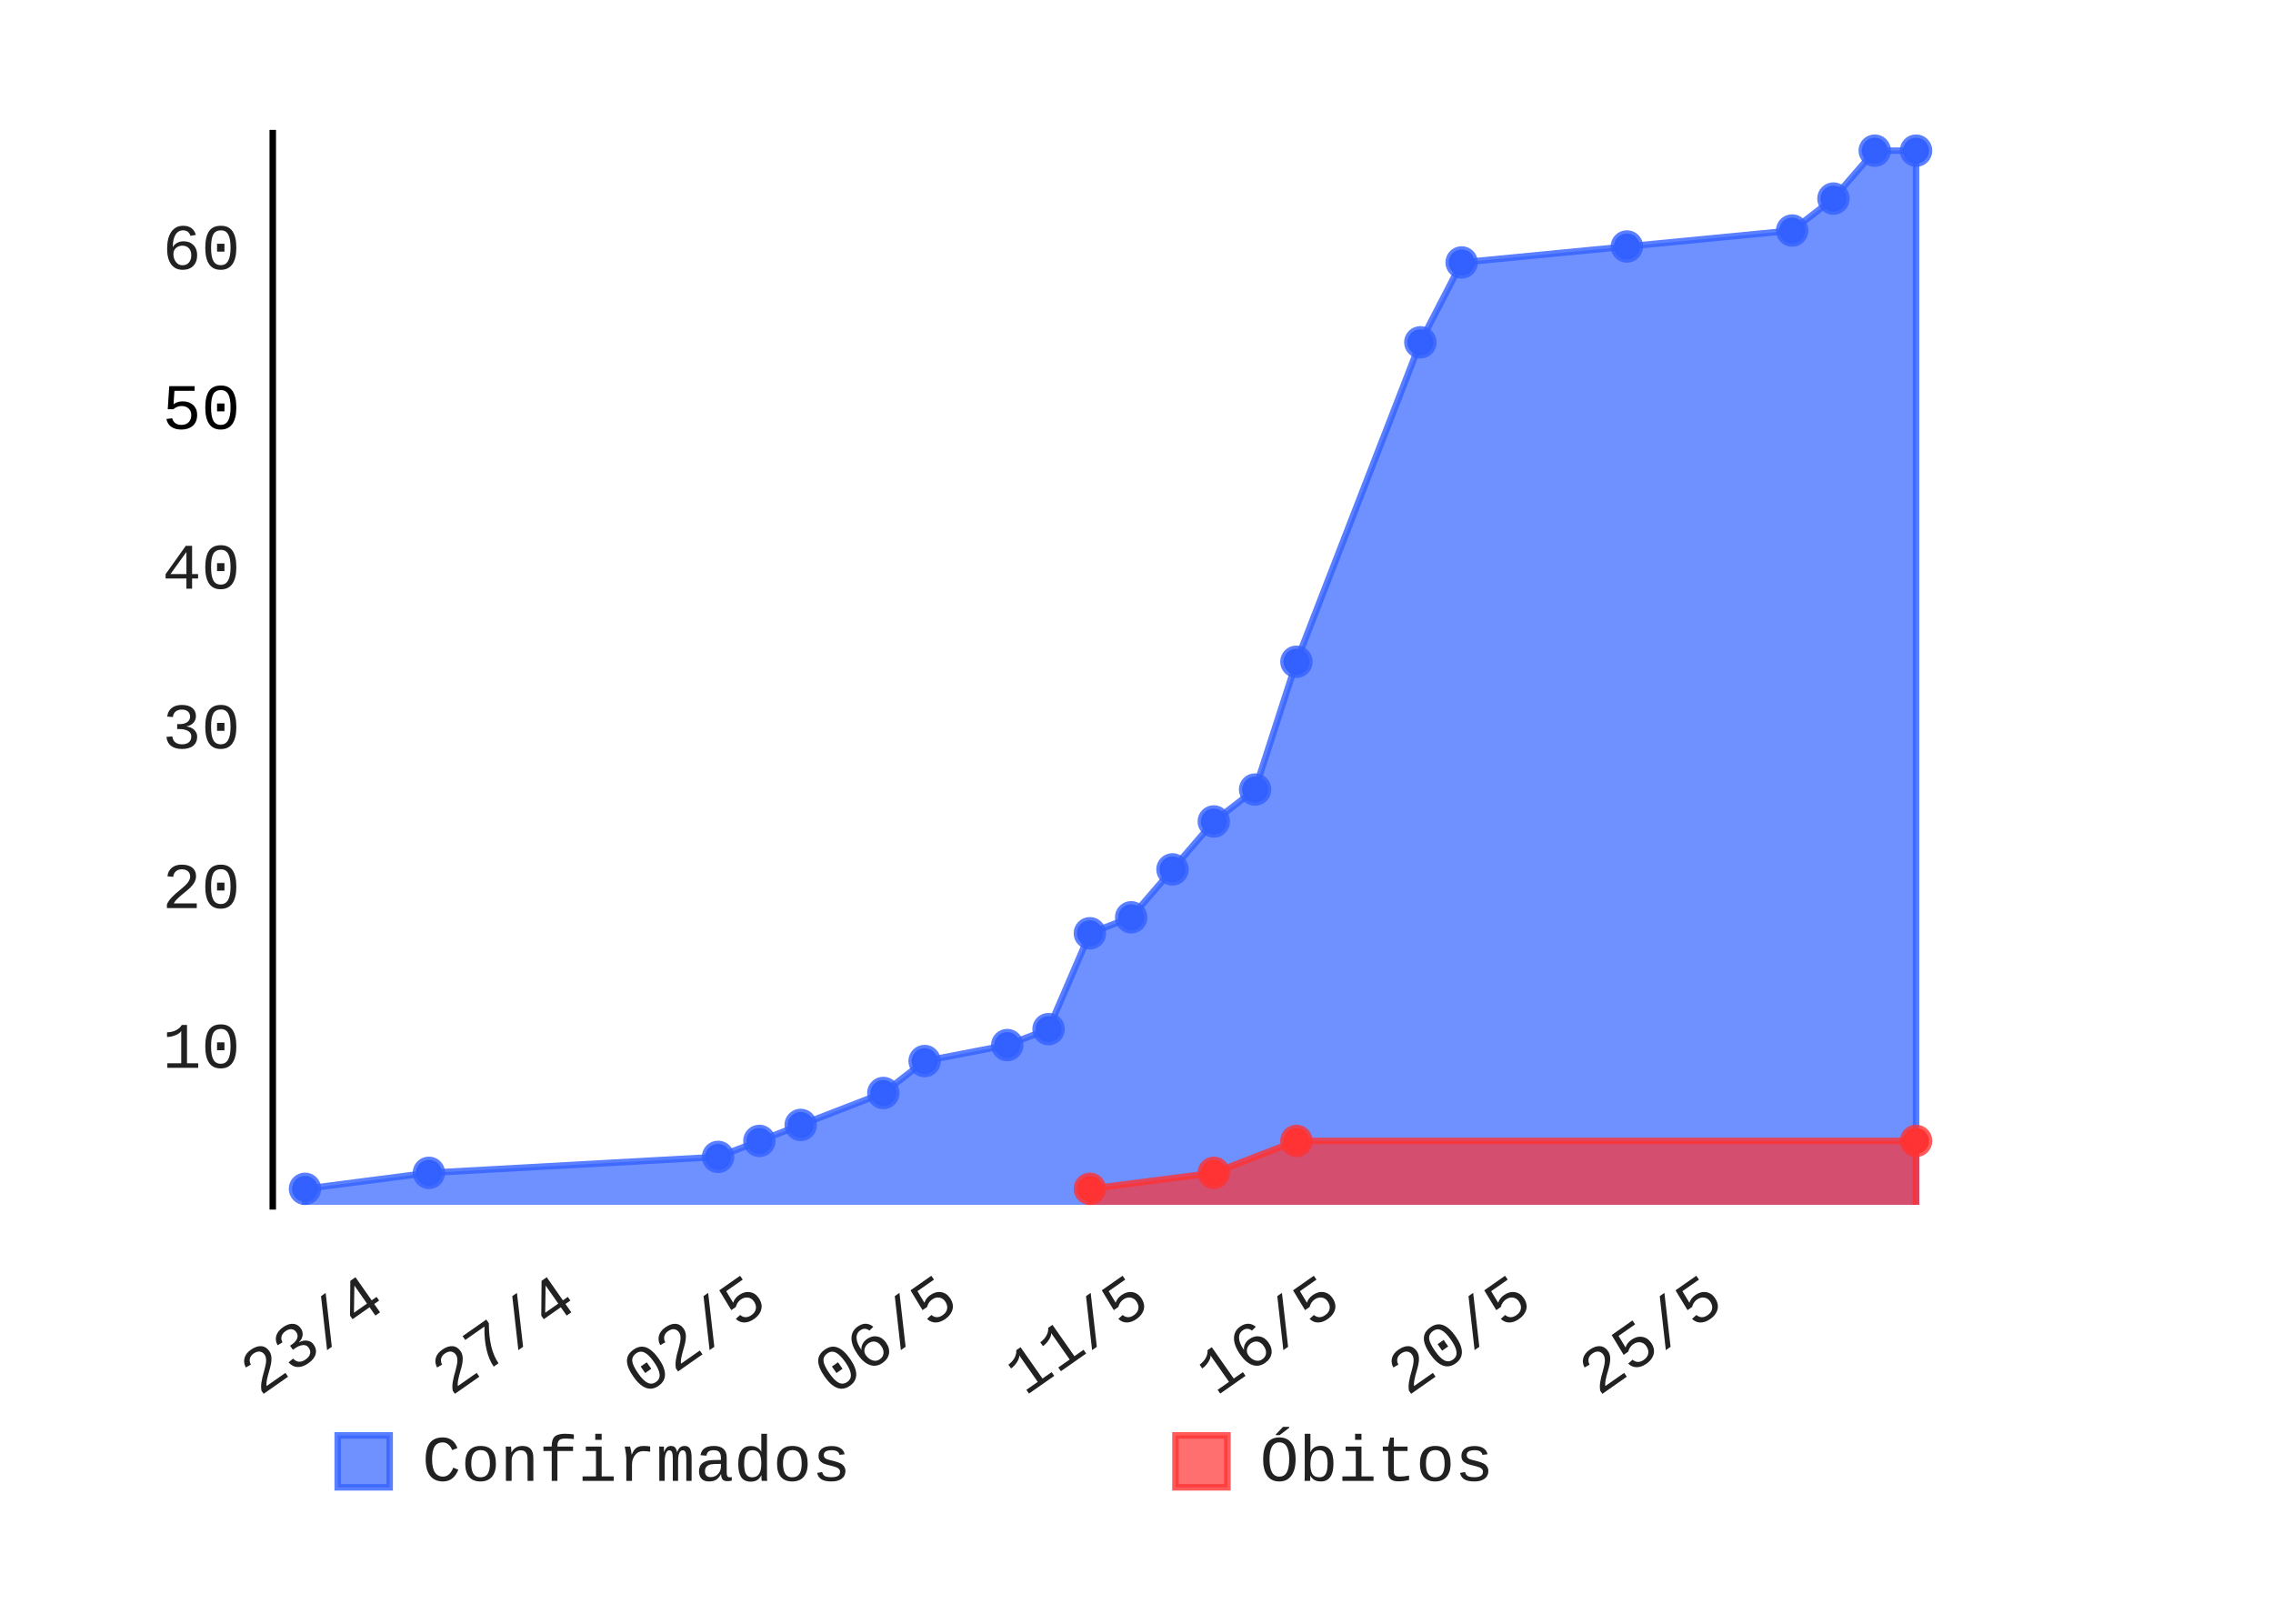
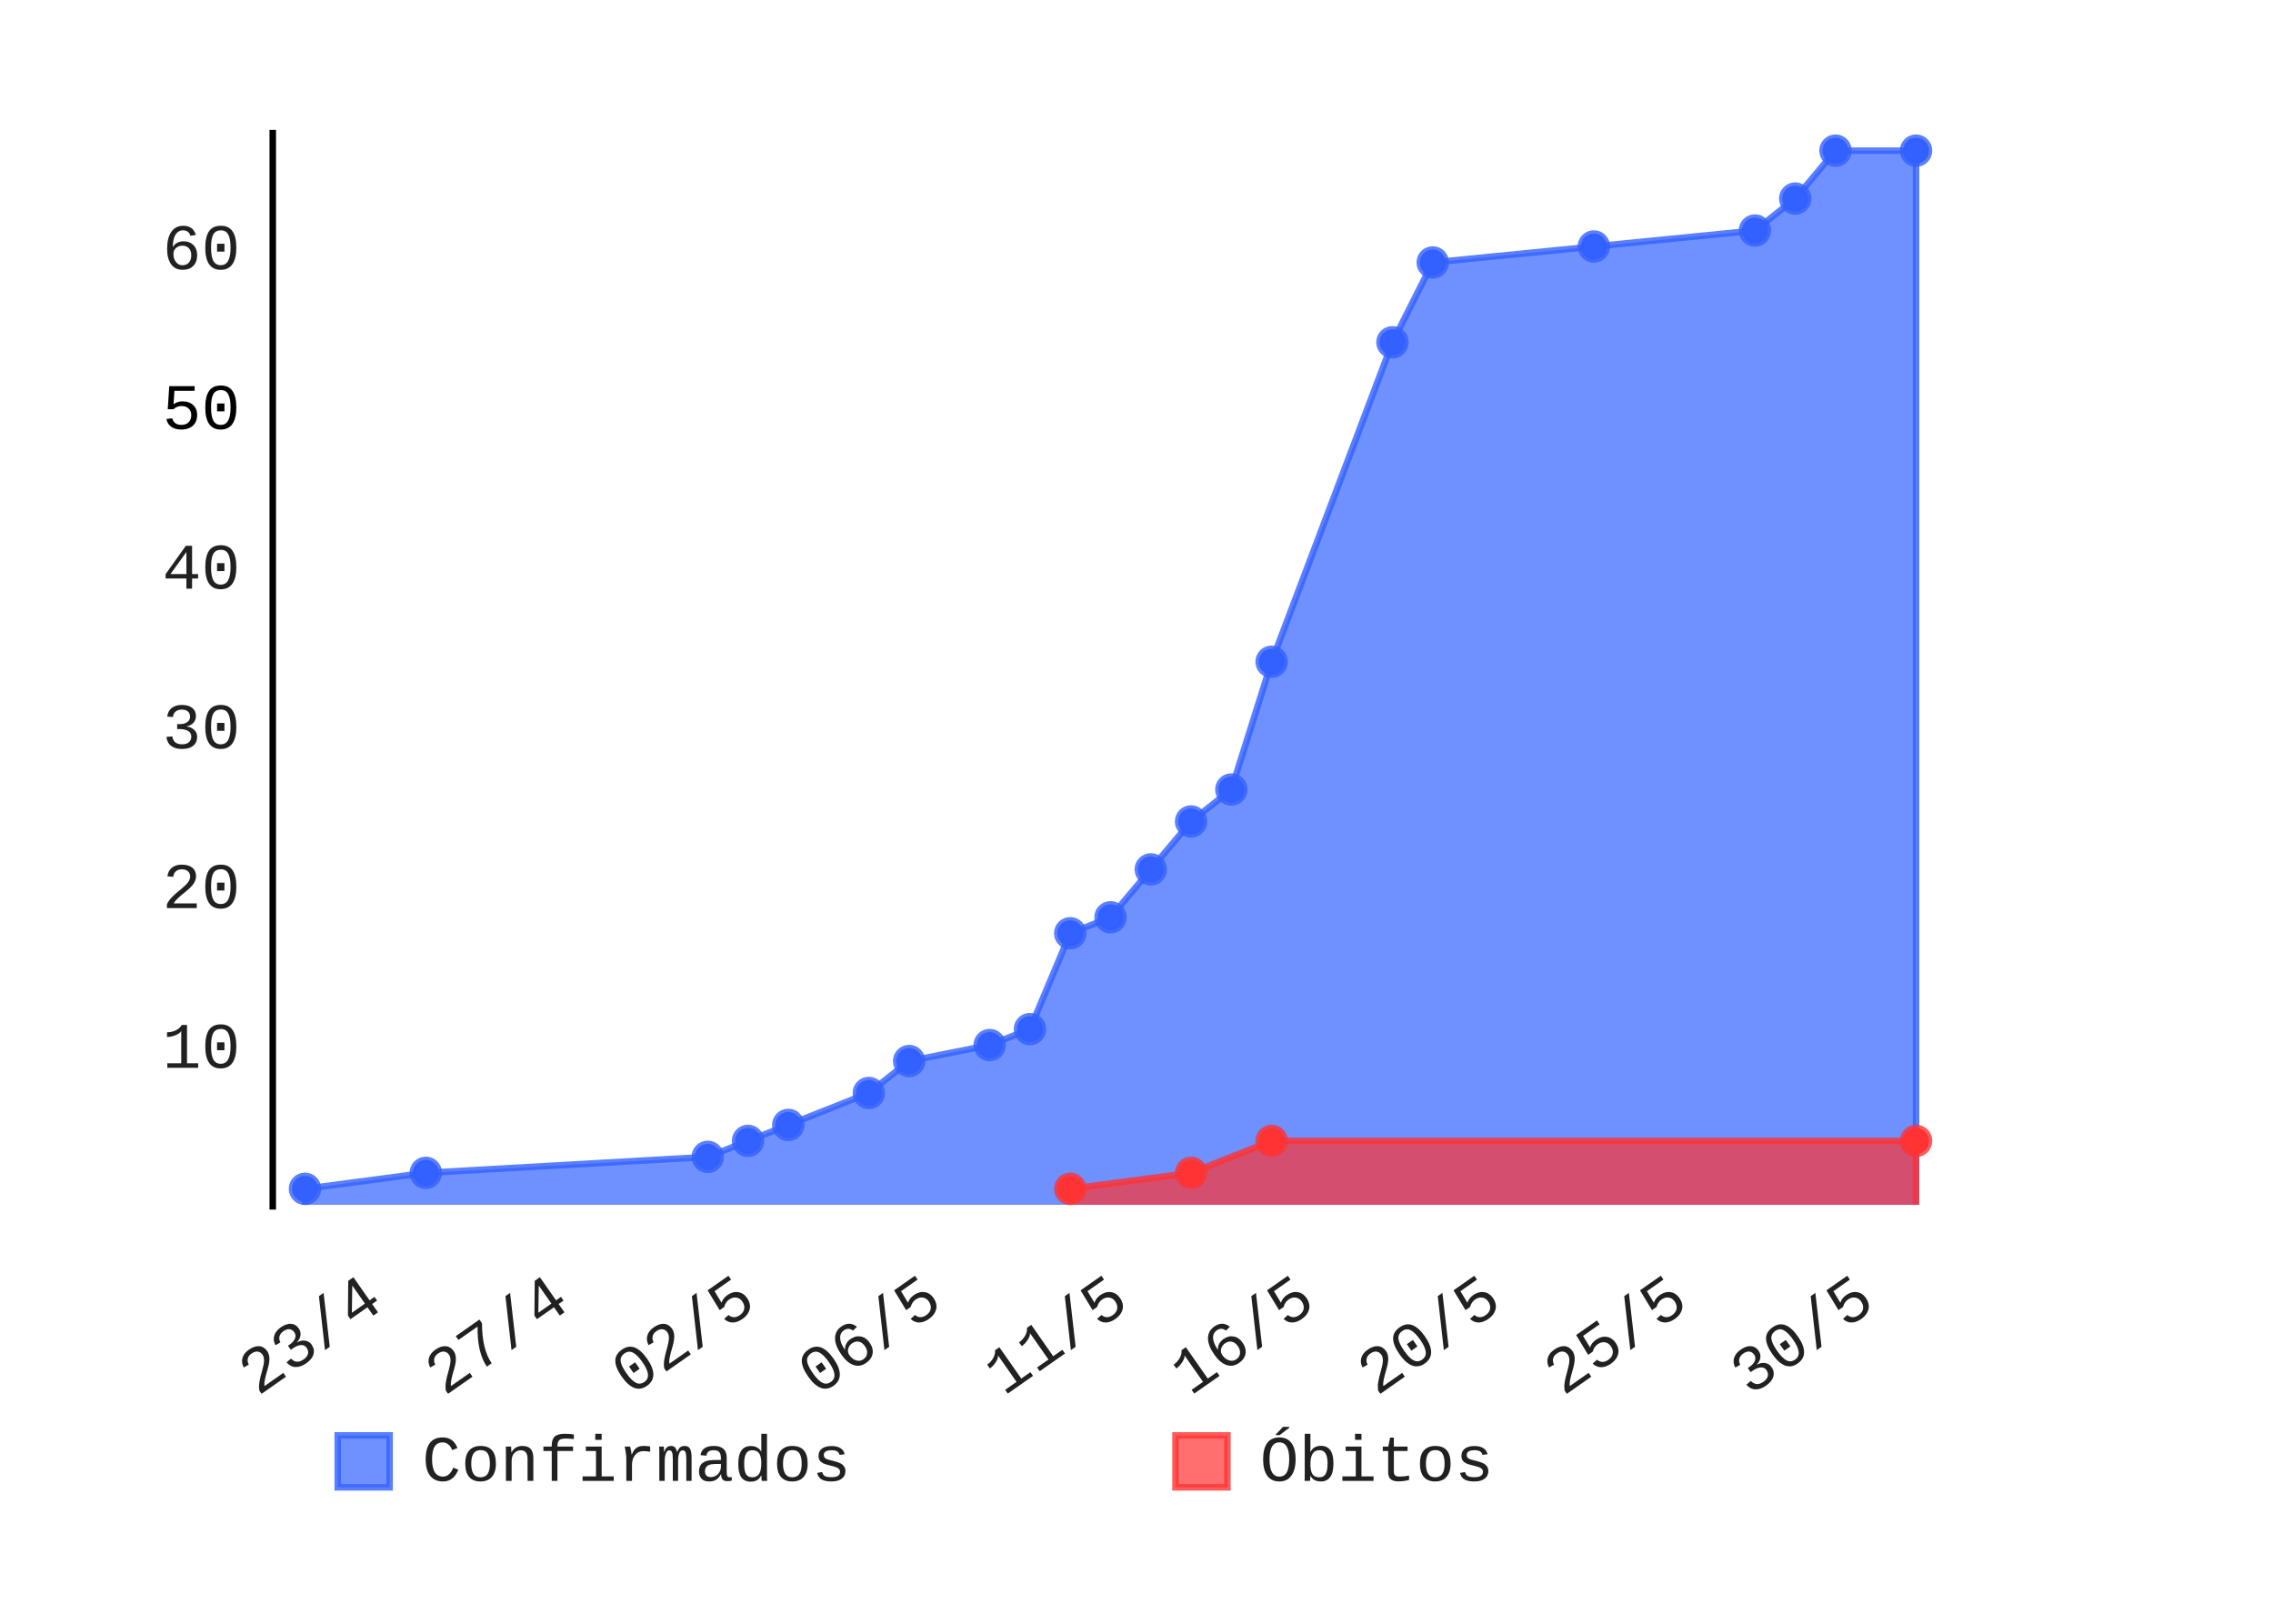
- <svg xmlns="http://www.w3.org/2000/svg" id="chart-ed1bfb7d-ea5a-412e-8d3d-9a7aa4851dbf" class="pygal-chart" viewBox="0 0 350 250" width="350" height="250">
+ <svg xmlns="http://www.w3.org/2000/svg" id="chart-1f6f8ffb-50e2-4b29-879e-878cdda7662f" class="pygal-chart" viewBox="0 0 350 250" width="350" height="250">
  <defs>
-     <style type="text/css">#chart-ed1bfb7d-ea5a-412e-8d3d-9a7aa4851dbf{-webkit-user-select:none;-webkit-font-smoothing:antialiased;font-family:Consolas,"Liberation Mono",Menlo,Courier,monospace}#chart-ed1bfb7d-ea5a-412e-8d3d-9a7aa4851dbf .title{font-family:Consolas,"Liberation Mono",Menlo,Courier,monospace;font-size:8px}#chart-ed1bfb7d-ea5a-412e-8d3d-9a7aa4851dbf .legends .legend text{font-family:Consolas,"Liberation Mono",Menlo,Courier,monospace;font-size:10px}#chart-ed1bfb7d-ea5a-412e-8d3d-9a7aa4851dbf .axis text{font-family:Consolas,"Liberation Mono",Menlo,Courier,monospace;font-size:10px}#chart-ed1bfb7d-ea5a-412e-8d3d-9a7aa4851dbf .axis text.major{font-family:Consolas,"Liberation Mono",Menlo,Courier,monospace;font-size:10px}#chart-ed1bfb7d-ea5a-412e-8d3d-9a7aa4851dbf .text-overlay text.value{font-family:Consolas,"Liberation Mono",Menlo,Courier,monospace;font-size:16px}#chart-ed1bfb7d-ea5a-412e-8d3d-9a7aa4851dbf .text-overlay text.label{font-family:Consolas,"Liberation Mono",Menlo,Courier,monospace;font-size:10px}#chart-ed1bfb7d-ea5a-412e-8d3d-9a7aa4851dbf .tooltip{font-family:Consolas,"Liberation Mono",Menlo,Courier,monospace;font-size:12px}#chart-ed1bfb7d-ea5a-412e-8d3d-9a7aa4851dbf text.no_data{font-family:Consolas,"Liberation Mono",Menlo,Courier,monospace;font-size:64px}
- #chart-ed1bfb7d-ea5a-412e-8d3d-9a7aa4851dbf{background-color:transparent}#chart-ed1bfb7d-ea5a-412e-8d3d-9a7aa4851dbf path,#chart-ed1bfb7d-ea5a-412e-8d3d-9a7aa4851dbf line,#chart-ed1bfb7d-ea5a-412e-8d3d-9a7aa4851dbf rect,#chart-ed1bfb7d-ea5a-412e-8d3d-9a7aa4851dbf circle{-webkit-transition:150ms;-moz-transition:150ms;transition:150ms}#chart-ed1bfb7d-ea5a-412e-8d3d-9a7aa4851dbf .graph &gt; .background{fill:transparent}#chart-ed1bfb7d-ea5a-412e-8d3d-9a7aa4851dbf .plot &gt; .background{fill:rgba(255,255,255,1)}#chart-ed1bfb7d-ea5a-412e-8d3d-9a7aa4851dbf .graph{fill:rgba(0,0,0,.87)}#chart-ed1bfb7d-ea5a-412e-8d3d-9a7aa4851dbf text.no_data{fill:rgba(0,0,0,1)}#chart-ed1bfb7d-ea5a-412e-8d3d-9a7aa4851dbf .title{fill:rgba(0,0,0,1)}#chart-ed1bfb7d-ea5a-412e-8d3d-9a7aa4851dbf .legends .legend text{fill:rgba(0,0,0,.87)}#chart-ed1bfb7d-ea5a-412e-8d3d-9a7aa4851dbf .legends .legend:hover text{fill:rgba(0,0,0,1)}#chart-ed1bfb7d-ea5a-412e-8d3d-9a7aa4851dbf .axis .line{stroke:rgba(0,0,0,1)}#chart-ed1bfb7d-ea5a-412e-8d3d-9a7aa4851dbf .axis .guide.line{stroke:rgba(0,0,0,.54)}#chart-ed1bfb7d-ea5a-412e-8d3d-9a7aa4851dbf .axis .major.line{stroke:rgba(0,0,0,.87)}#chart-ed1bfb7d-ea5a-412e-8d3d-9a7aa4851dbf .axis text.major{fill:rgba(0,0,0,1)}#chart-ed1bfb7d-ea5a-412e-8d3d-9a7aa4851dbf .axis.y .guides:hover .guide.line,#chart-ed1bfb7d-ea5a-412e-8d3d-9a7aa4851dbf .line-graph .axis.x .guides:hover .guide.line,#chart-ed1bfb7d-ea5a-412e-8d3d-9a7aa4851dbf .stackedline-graph .axis.x .guides:hover .guide.line,#chart-ed1bfb7d-ea5a-412e-8d3d-9a7aa4851dbf .xy-graph .axis.x .guides:hover .guide.line{stroke:rgba(0,0,0,1)}#chart-ed1bfb7d-ea5a-412e-8d3d-9a7aa4851dbf .axis .guides:hover text{fill:rgba(0,0,0,1)}#chart-ed1bfb7d-ea5a-412e-8d3d-9a7aa4851dbf .reactive{fill-opacity:.7;stroke-opacity:.8}#chart-ed1bfb7d-ea5a-412e-8d3d-9a7aa4851dbf .ci{stroke:rgba(0,0,0,.87)}#chart-ed1bfb7d-ea5a-412e-8d3d-9a7aa4851dbf .reactive.active,#chart-ed1bfb7d-ea5a-412e-8d3d-9a7aa4851dbf .active .reactive{fill-opacity:.8;stroke-opacity:.9;stroke-width:4}#chart-ed1bfb7d-ea5a-412e-8d3d-9a7aa4851dbf .ci .reactive.active{stroke-width:1.5}#chart-ed1bfb7d-ea5a-412e-8d3d-9a7aa4851dbf .series text{fill:rgba(0,0,0,1)}#chart-ed1bfb7d-ea5a-412e-8d3d-9a7aa4851dbf .tooltip rect{fill:rgba(255,255,255,1);stroke:rgba(0,0,0,1);-webkit-transition:opacity 150ms;-moz-transition:opacity 150ms;transition:opacity 150ms}#chart-ed1bfb7d-ea5a-412e-8d3d-9a7aa4851dbf .tooltip .label{fill:rgba(0,0,0,.87)}#chart-ed1bfb7d-ea5a-412e-8d3d-9a7aa4851dbf .tooltip .label{fill:rgba(0,0,0,.87)}#chart-ed1bfb7d-ea5a-412e-8d3d-9a7aa4851dbf .tooltip .legend{font-size:.8em;fill:rgba(0,0,0,.54)}#chart-ed1bfb7d-ea5a-412e-8d3d-9a7aa4851dbf .tooltip .x_label{font-size:.6em;fill:rgba(0,0,0,1)}#chart-ed1bfb7d-ea5a-412e-8d3d-9a7aa4851dbf .tooltip .xlink{font-size:.5em;text-decoration:underline}#chart-ed1bfb7d-ea5a-412e-8d3d-9a7aa4851dbf .tooltip .value{font-size:1.5em}#chart-ed1bfb7d-ea5a-412e-8d3d-9a7aa4851dbf .bound{font-size:.5em}#chart-ed1bfb7d-ea5a-412e-8d3d-9a7aa4851dbf .max-value{font-size:.75em;fill:rgba(0,0,0,.54)}#chart-ed1bfb7d-ea5a-412e-8d3d-9a7aa4851dbf .map-element{fill:rgba(255,255,255,1);stroke:rgba(0,0,0,.54) !important}#chart-ed1bfb7d-ea5a-412e-8d3d-9a7aa4851dbf .map-element .reactive{fill-opacity:inherit;stroke-opacity:inherit}#chart-ed1bfb7d-ea5a-412e-8d3d-9a7aa4851dbf .color-0,#chart-ed1bfb7d-ea5a-412e-8d3d-9a7aa4851dbf .color-0 a:visited{stroke:#3361FF;fill:#3361FF}#chart-ed1bfb7d-ea5a-412e-8d3d-9a7aa4851dbf .color-1,#chart-ed1bfb7d-ea5a-412e-8d3d-9a7aa4851dbf .color-1 a:visited{stroke:#FF3333;fill:#FF3333}#chart-ed1bfb7d-ea5a-412e-8d3d-9a7aa4851dbf .text-overlay .color-0 text{fill:black}#chart-ed1bfb7d-ea5a-412e-8d3d-9a7aa4851dbf .text-overlay .color-1 text{fill:black}
- #chart-ed1bfb7d-ea5a-412e-8d3d-9a7aa4851dbf text.no_data{text-anchor:middle}#chart-ed1bfb7d-ea5a-412e-8d3d-9a7aa4851dbf .guide.line{fill:none}#chart-ed1bfb7d-ea5a-412e-8d3d-9a7aa4851dbf .centered{text-anchor:middle}#chart-ed1bfb7d-ea5a-412e-8d3d-9a7aa4851dbf .title{text-anchor:middle}#chart-ed1bfb7d-ea5a-412e-8d3d-9a7aa4851dbf .legends .legend text{fill-opacity:1}#chart-ed1bfb7d-ea5a-412e-8d3d-9a7aa4851dbf .axis.x text{text-anchor:middle}#chart-ed1bfb7d-ea5a-412e-8d3d-9a7aa4851dbf .axis.x:not(.web) text[transform]{text-anchor:start}#chart-ed1bfb7d-ea5a-412e-8d3d-9a7aa4851dbf .axis.x:not(.web) text[transform].backwards{text-anchor:end}#chart-ed1bfb7d-ea5a-412e-8d3d-9a7aa4851dbf .axis.y text{text-anchor:end}#chart-ed1bfb7d-ea5a-412e-8d3d-9a7aa4851dbf .axis.y text[transform].backwards{text-anchor:start}#chart-ed1bfb7d-ea5a-412e-8d3d-9a7aa4851dbf .axis.y2 text{text-anchor:start}#chart-ed1bfb7d-ea5a-412e-8d3d-9a7aa4851dbf .axis.y2 text[transform].backwards{text-anchor:end}#chart-ed1bfb7d-ea5a-412e-8d3d-9a7aa4851dbf .axis .guide.line{stroke-dasharray:4,4}#chart-ed1bfb7d-ea5a-412e-8d3d-9a7aa4851dbf .axis .major.guide.line{stroke-dasharray:6,6}#chart-ed1bfb7d-ea5a-412e-8d3d-9a7aa4851dbf .horizontal .axis.y .guide.line,#chart-ed1bfb7d-ea5a-412e-8d3d-9a7aa4851dbf .horizontal .axis.y2 .guide.line,#chart-ed1bfb7d-ea5a-412e-8d3d-9a7aa4851dbf .vertical .axis.x .guide.line{opacity:0}#chart-ed1bfb7d-ea5a-412e-8d3d-9a7aa4851dbf .horizontal .axis.always_show .guide.line,#chart-ed1bfb7d-ea5a-412e-8d3d-9a7aa4851dbf .vertical .axis.always_show .guide.line{opacity:1 !important}#chart-ed1bfb7d-ea5a-412e-8d3d-9a7aa4851dbf .axis.y .guides:hover .guide.line,#chart-ed1bfb7d-ea5a-412e-8d3d-9a7aa4851dbf .axis.y2 .guides:hover .guide.line,#chart-ed1bfb7d-ea5a-412e-8d3d-9a7aa4851dbf .axis.x .guides:hover .guide.line{opacity:1}#chart-ed1bfb7d-ea5a-412e-8d3d-9a7aa4851dbf .axis .guides:hover text{opacity:1}#chart-ed1bfb7d-ea5a-412e-8d3d-9a7aa4851dbf .nofill{fill:none}#chart-ed1bfb7d-ea5a-412e-8d3d-9a7aa4851dbf .subtle-fill{fill-opacity:.2}#chart-ed1bfb7d-ea5a-412e-8d3d-9a7aa4851dbf .dot{stroke-width:1px;fill-opacity:1}#chart-ed1bfb7d-ea5a-412e-8d3d-9a7aa4851dbf .dot.active{stroke-width:5px}#chart-ed1bfb7d-ea5a-412e-8d3d-9a7aa4851dbf .dot.negative{fill:transparent}#chart-ed1bfb7d-ea5a-412e-8d3d-9a7aa4851dbf text,#chart-ed1bfb7d-ea5a-412e-8d3d-9a7aa4851dbf tspan{stroke:none !important}#chart-ed1bfb7d-ea5a-412e-8d3d-9a7aa4851dbf .series text.active{opacity:1}#chart-ed1bfb7d-ea5a-412e-8d3d-9a7aa4851dbf .tooltip rect{fill-opacity:.95;stroke-width:.5}#chart-ed1bfb7d-ea5a-412e-8d3d-9a7aa4851dbf .tooltip text{fill-opacity:1}#chart-ed1bfb7d-ea5a-412e-8d3d-9a7aa4851dbf .showable{visibility:hidden}#chart-ed1bfb7d-ea5a-412e-8d3d-9a7aa4851dbf .showable.shown{visibility:visible}#chart-ed1bfb7d-ea5a-412e-8d3d-9a7aa4851dbf .gauge-background{fill:rgba(229,229,229,1);stroke:none}#chart-ed1bfb7d-ea5a-412e-8d3d-9a7aa4851dbf .bg-lines{stroke:transparent;stroke-width:2px}</style>
+     <style type="text/css">#chart-1f6f8ffb-50e2-4b29-879e-878cdda7662f{-webkit-user-select:none;-webkit-font-smoothing:antialiased;font-family:Consolas,"Liberation Mono",Menlo,Courier,monospace}#chart-1f6f8ffb-50e2-4b29-879e-878cdda7662f .title{font-family:Consolas,"Liberation Mono",Menlo,Courier,monospace;font-size:8px}#chart-1f6f8ffb-50e2-4b29-879e-878cdda7662f .legends .legend text{font-family:Consolas,"Liberation Mono",Menlo,Courier,monospace;font-size:10px}#chart-1f6f8ffb-50e2-4b29-879e-878cdda7662f .axis text{font-family:Consolas,"Liberation Mono",Menlo,Courier,monospace;font-size:10px}#chart-1f6f8ffb-50e2-4b29-879e-878cdda7662f .axis text.major{font-family:Consolas,"Liberation Mono",Menlo,Courier,monospace;font-size:10px}#chart-1f6f8ffb-50e2-4b29-879e-878cdda7662f .text-overlay text.value{font-family:Consolas,"Liberation Mono",Menlo,Courier,monospace;font-size:16px}#chart-1f6f8ffb-50e2-4b29-879e-878cdda7662f .text-overlay text.label{font-family:Consolas,"Liberation Mono",Menlo,Courier,monospace;font-size:10px}#chart-1f6f8ffb-50e2-4b29-879e-878cdda7662f .tooltip{font-family:Consolas,"Liberation Mono",Menlo,Courier,monospace;font-size:12px}#chart-1f6f8ffb-50e2-4b29-879e-878cdda7662f text.no_data{font-family:Consolas,"Liberation Mono",Menlo,Courier,monospace;font-size:64px}
+ #chart-1f6f8ffb-50e2-4b29-879e-878cdda7662f{background-color:transparent}#chart-1f6f8ffb-50e2-4b29-879e-878cdda7662f path,#chart-1f6f8ffb-50e2-4b29-879e-878cdda7662f line,#chart-1f6f8ffb-50e2-4b29-879e-878cdda7662f rect,#chart-1f6f8ffb-50e2-4b29-879e-878cdda7662f circle{-webkit-transition:150ms;-moz-transition:150ms;transition:150ms}#chart-1f6f8ffb-50e2-4b29-879e-878cdda7662f .graph &gt; .background{fill:transparent}#chart-1f6f8ffb-50e2-4b29-879e-878cdda7662f .plot &gt; .background{fill:rgba(255,255,255,1)}#chart-1f6f8ffb-50e2-4b29-879e-878cdda7662f .graph{fill:rgba(0,0,0,.87)}#chart-1f6f8ffb-50e2-4b29-879e-878cdda7662f text.no_data{fill:rgba(0,0,0,1)}#chart-1f6f8ffb-50e2-4b29-879e-878cdda7662f .title{fill:rgba(0,0,0,1)}#chart-1f6f8ffb-50e2-4b29-879e-878cdda7662f .legends .legend text{fill:rgba(0,0,0,.87)}#chart-1f6f8ffb-50e2-4b29-879e-878cdda7662f .legends .legend:hover text{fill:rgba(0,0,0,1)}#chart-1f6f8ffb-50e2-4b29-879e-878cdda7662f .axis .line{stroke:rgba(0,0,0,1)}#chart-1f6f8ffb-50e2-4b29-879e-878cdda7662f .axis .guide.line{stroke:rgba(0,0,0,.54)}#chart-1f6f8ffb-50e2-4b29-879e-878cdda7662f .axis .major.line{stroke:rgba(0,0,0,.87)}#chart-1f6f8ffb-50e2-4b29-879e-878cdda7662f .axis text.major{fill:rgba(0,0,0,1)}#chart-1f6f8ffb-50e2-4b29-879e-878cdda7662f .axis.y .guides:hover .guide.line,#chart-1f6f8ffb-50e2-4b29-879e-878cdda7662f .line-graph .axis.x .guides:hover .guide.line,#chart-1f6f8ffb-50e2-4b29-879e-878cdda7662f .stackedline-graph .axis.x .guides:hover .guide.line,#chart-1f6f8ffb-50e2-4b29-879e-878cdda7662f .xy-graph .axis.x .guides:hover .guide.line{stroke:rgba(0,0,0,1)}#chart-1f6f8ffb-50e2-4b29-879e-878cdda7662f .axis .guides:hover text{fill:rgba(0,0,0,1)}#chart-1f6f8ffb-50e2-4b29-879e-878cdda7662f .reactive{fill-opacity:.7;stroke-opacity:.8}#chart-1f6f8ffb-50e2-4b29-879e-878cdda7662f .ci{stroke:rgba(0,0,0,.87)}#chart-1f6f8ffb-50e2-4b29-879e-878cdda7662f .reactive.active,#chart-1f6f8ffb-50e2-4b29-879e-878cdda7662f .active .reactive{fill-opacity:.8;stroke-opacity:.9;stroke-width:4}#chart-1f6f8ffb-50e2-4b29-879e-878cdda7662f .ci .reactive.active{stroke-width:1.5}#chart-1f6f8ffb-50e2-4b29-879e-878cdda7662f .series text{fill:rgba(0,0,0,1)}#chart-1f6f8ffb-50e2-4b29-879e-878cdda7662f .tooltip rect{fill:rgba(255,255,255,1);stroke:rgba(0,0,0,1);-webkit-transition:opacity 150ms;-moz-transition:opacity 150ms;transition:opacity 150ms}#chart-1f6f8ffb-50e2-4b29-879e-878cdda7662f .tooltip .label{fill:rgba(0,0,0,.87)}#chart-1f6f8ffb-50e2-4b29-879e-878cdda7662f .tooltip .label{fill:rgba(0,0,0,.87)}#chart-1f6f8ffb-50e2-4b29-879e-878cdda7662f .tooltip .legend{font-size:.8em;fill:rgba(0,0,0,.54)}#chart-1f6f8ffb-50e2-4b29-879e-878cdda7662f .tooltip .x_label{font-size:.6em;fill:rgba(0,0,0,1)}#chart-1f6f8ffb-50e2-4b29-879e-878cdda7662f .tooltip .xlink{font-size:.5em;text-decoration:underline}#chart-1f6f8ffb-50e2-4b29-879e-878cdda7662f .tooltip .value{font-size:1.5em}#chart-1f6f8ffb-50e2-4b29-879e-878cdda7662f .bound{font-size:.5em}#chart-1f6f8ffb-50e2-4b29-879e-878cdda7662f .max-value{font-size:.75em;fill:rgba(0,0,0,.54)}#chart-1f6f8ffb-50e2-4b29-879e-878cdda7662f .map-element{fill:rgba(255,255,255,1);stroke:rgba(0,0,0,.54) !important}#chart-1f6f8ffb-50e2-4b29-879e-878cdda7662f .map-element .reactive{fill-opacity:inherit;stroke-opacity:inherit}#chart-1f6f8ffb-50e2-4b29-879e-878cdda7662f .color-0,#chart-1f6f8ffb-50e2-4b29-879e-878cdda7662f .color-0 a:visited{stroke:#3361FF;fill:#3361FF}#chart-1f6f8ffb-50e2-4b29-879e-878cdda7662f .color-1,#chart-1f6f8ffb-50e2-4b29-879e-878cdda7662f .color-1 a:visited{stroke:#FF3333;fill:#FF3333}#chart-1f6f8ffb-50e2-4b29-879e-878cdda7662f .text-overlay .color-0 text{fill:black}#chart-1f6f8ffb-50e2-4b29-879e-878cdda7662f .text-overlay .color-1 text{fill:black}
+ #chart-1f6f8ffb-50e2-4b29-879e-878cdda7662f text.no_data{text-anchor:middle}#chart-1f6f8ffb-50e2-4b29-879e-878cdda7662f .guide.line{fill:none}#chart-1f6f8ffb-50e2-4b29-879e-878cdda7662f .centered{text-anchor:middle}#chart-1f6f8ffb-50e2-4b29-879e-878cdda7662f .title{text-anchor:middle}#chart-1f6f8ffb-50e2-4b29-879e-878cdda7662f .legends .legend text{fill-opacity:1}#chart-1f6f8ffb-50e2-4b29-879e-878cdda7662f .axis.x text{text-anchor:middle}#chart-1f6f8ffb-50e2-4b29-879e-878cdda7662f .axis.x:not(.web) text[transform]{text-anchor:start}#chart-1f6f8ffb-50e2-4b29-879e-878cdda7662f .axis.x:not(.web) text[transform].backwards{text-anchor:end}#chart-1f6f8ffb-50e2-4b29-879e-878cdda7662f .axis.y text{text-anchor:end}#chart-1f6f8ffb-50e2-4b29-879e-878cdda7662f .axis.y text[transform].backwards{text-anchor:start}#chart-1f6f8ffb-50e2-4b29-879e-878cdda7662f .axis.y2 text{text-anchor:start}#chart-1f6f8ffb-50e2-4b29-879e-878cdda7662f .axis.y2 text[transform].backwards{text-anchor:end}#chart-1f6f8ffb-50e2-4b29-879e-878cdda7662f .axis .guide.line{stroke-dasharray:4,4}#chart-1f6f8ffb-50e2-4b29-879e-878cdda7662f .axis .major.guide.line{stroke-dasharray:6,6}#chart-1f6f8ffb-50e2-4b29-879e-878cdda7662f .horizontal .axis.y .guide.line,#chart-1f6f8ffb-50e2-4b29-879e-878cdda7662f .horizontal .axis.y2 .guide.line,#chart-1f6f8ffb-50e2-4b29-879e-878cdda7662f .vertical .axis.x .guide.line{opacity:0}#chart-1f6f8ffb-50e2-4b29-879e-878cdda7662f .horizontal .axis.always_show .guide.line,#chart-1f6f8ffb-50e2-4b29-879e-878cdda7662f .vertical .axis.always_show .guide.line{opacity:1 !important}#chart-1f6f8ffb-50e2-4b29-879e-878cdda7662f .axis.y .guides:hover .guide.line,#chart-1f6f8ffb-50e2-4b29-879e-878cdda7662f .axis.y2 .guides:hover .guide.line,#chart-1f6f8ffb-50e2-4b29-879e-878cdda7662f .axis.x .guides:hover .guide.line{opacity:1}#chart-1f6f8ffb-50e2-4b29-879e-878cdda7662f .axis .guides:hover text{opacity:1}#chart-1f6f8ffb-50e2-4b29-879e-878cdda7662f .nofill{fill:none}#chart-1f6f8ffb-50e2-4b29-879e-878cdda7662f .subtle-fill{fill-opacity:.2}#chart-1f6f8ffb-50e2-4b29-879e-878cdda7662f .dot{stroke-width:1px;fill-opacity:1}#chart-1f6f8ffb-50e2-4b29-879e-878cdda7662f .dot.active{stroke-width:5px}#chart-1f6f8ffb-50e2-4b29-879e-878cdda7662f .dot.negative{fill:transparent}#chart-1f6f8ffb-50e2-4b29-879e-878cdda7662f text,#chart-1f6f8ffb-50e2-4b29-879e-878cdda7662f tspan{stroke:none !important}#chart-1f6f8ffb-50e2-4b29-879e-878cdda7662f .series text.active{opacity:1}#chart-1f6f8ffb-50e2-4b29-879e-878cdda7662f .tooltip rect{fill-opacity:.95;stroke-width:.5}#chart-1f6f8ffb-50e2-4b29-879e-878cdda7662f .tooltip text{fill-opacity:1}#chart-1f6f8ffb-50e2-4b29-879e-878cdda7662f .showable{visibility:hidden}#chart-1f6f8ffb-50e2-4b29-879e-878cdda7662f .showable.shown{visibility:visible}#chart-1f6f8ffb-50e2-4b29-879e-878cdda7662f .gauge-background{fill:rgba(229,229,229,1);stroke:none}#chart-1f6f8ffb-50e2-4b29-879e-878cdda7662f .bg-lines{stroke:transparent;stroke-width:2px}</style>
  </defs>
  <g class="graph datetimeline-graph vertical">
    <rect x="0" y="0" width="350" height="250" class="background" />
    <g transform="translate(42, 20)" class="plot">
      <rect x="0" y="0" width="258.0" height="166.234" class="background" />
      <g class="axis y">
        <g class="guides">
          <text x="-5" y="144.406" class="">10</text>
        </g>
        <g class="guides">
          <text x="-5" y="119.815" class="">20</text>
        </g>
        <g class="guides">
          <text x="-5" y="95.224" class="">30</text>
        </g>
        <g class="guides">
          <text x="-5" y="70.633" class="">40</text>
        </g>
        <g class="guides">
          <text x="-5" y="46.042" class="major">50</text>
        </g>
        <g class="guides">
          <text x="-5" y="21.451" class="">60</text>
        </g>
      </g>
      <g class="axis x">
        <path d="M0 0 v166.234" class="line" />
        <g class="guides">
-           <path d="M17.683 0 v166.234" class="guide line" />
-           <text x="17.683" y="181.234" class="backwards" transform="rotate(325 17.68343 181.2342)">23/4</text>
+           <path d="M17.365 0 v166.234" class="guide line" />
+           <text x="17.365" y="181.234" class="backwards" transform="rotate(325 17.36538 181.2342)">23/4</text>
        </g>
        <g class="guides">
-           <path d="M47.132 0 v166.234" class="guide line" />
-           <text x="47.132" y="181.234" class="backwards" transform="rotate(325 47.13226 181.2342)">27/4</text>
+           <path d="M46.078 0 v166.234" class="guide line" />
+           <text x="46.078" y="181.234" class="backwards" transform="rotate(325 46.07799 181.2342)">27/4</text>
        </g>
        <g class="guides">
-           <path d="M76.581 0 v166.234" class="guide line" />
-           <text x="76.581" y="181.234" class="backwards" transform="rotate(325 76.58109 181.2342)">02/5</text>
+           <path d="M74.791 0 v166.234" class="guide line" />
+           <text x="74.791" y="181.234" class="backwards" transform="rotate(325 74.7906 181.2342)">02/5</text>
        </g>
        <g class="guides">
-           <path d="M106.03 0 v166.234" class="guide line" />
-           <text x="106.03" y="181.234" class="backwards" transform="rotate(325 106.0299 181.2342)">06/5</text>
+           <path d="M103.503 0 v166.234" class="guide line" />
+           <text x="103.503" y="181.234" class="backwards" transform="rotate(325 103.5032 181.2342)">06/5</text>
        </g>
        <g class="guides">
-           <path d="M135.479 0 v166.234" class="guide line" />
-           <text x="135.479" y="181.234" class="backwards" transform="rotate(325 135.4787 181.2342)">11/5</text>
+           <path d="M132.216 0 v166.234" class="guide line" />
+           <text x="132.216" y="181.234" class="backwards" transform="rotate(325 132.2158 181.2342)">11/5</text>
        </g>
        <g class="guides">
-           <path d="M164.928 0 v166.234" class="guide line" />
-           <text x="164.928" y="181.234" class="backwards" transform="rotate(325 164.9276 181.2342)">16/5</text>
+           <path d="M160.928 0 v166.234" class="guide line" />
+           <text x="160.928" y="181.234" class="backwards" transform="rotate(325 160.9284 181.2342)">16/5</text>
        </g>
        <g class="guides">
-           <path d="M194.376 0 v166.234" class="guide line" />
-           <text x="194.376" y="181.234" class="backwards" transform="rotate(325 194.3764 181.2342)">20/5</text>
+           <path d="M189.641 0 v166.234" class="guide line" />
+           <text x="189.641" y="181.234" class="backwards" transform="rotate(325 189.641 181.2342)">20/5</text>
        </g>
        <g class="guides">
-           <path d="M223.825 0 v166.234" class="guide line" />
-           <text x="223.825" y="181.234" class="backwards" transform="rotate(325 223.8252 181.2342)">25/5</text>
+           <path d="M218.354 0 v166.234" class="guide line" />
+           <text x="218.354" y="181.234" class="backwards" transform="rotate(325 218.3536 181.2342)">25/5</text>
+         </g>
+         <g class="guides">
+           <path d="M247.066 0 v166.234" class="guide line" />
+           <text x="247.066" y="181.234" class="backwards" transform="rotate(325 247.0662 181.2342)">30/5</text>
        </g>
      </g>
      <g class="series serie-0 color-0">
-         <path d="M4.962 165.496 L4.962 163.037 24.044 160.578 68.571 158.119 74.932 155.66 81.293 153.201 94.015 148.283 100.376 143.365 113.098 140.906 119.459 138.447 125.82 123.692 132.18 121.233 138.541 113.856 144.902 106.478 151.263 101.56 157.624 81.888 176.707 32.706 183.068 20.41 208.512 17.951 233.956 15.492 240.317 10.574 246.678 3.197 253.038 3.197 253.038 165.496" class="line reactive" />
+         <path d="M4.962 165.496 L4.962 163.037 23.567 160.578 66.981 158.119 73.183 155.66 79.385 153.201 91.788 148.283 97.99 143.365 110.394 140.906 116.596 138.447 122.798 123.692 129 121.233 135.202 113.856 141.404 106.478 147.606 101.56 153.808 81.888 172.413 32.706 178.615 20.41 203.423 17.951 228.231 15.492 234.433 10.574 240.635 3.197 253.038 3.197 253.038 165.496" class="line reactive" />
      </g>
      <g class="series serie-1 color-1">
-         <path d="M125.82 165.496 L125.82 163.037 144.902 160.578 157.624 155.66 253.038 155.66 253.038 165.496" class="line reactive" />
+         <path d="M122.798 165.496 L122.798 163.037 141.404 160.578 153.808 155.66 253.038 155.66 253.038 165.496" class="line reactive" />
      </g>
    </g>
    <g class="titles" />
    <g transform="translate(42, 20)" class="plot overlay">
      <g class="series serie-0 color-0">
        <g class="dots">
          <circle cx="4.962" cy="163.037" r="2" class="dot reactive tooltip-trigger" />
        </g>
        <g class="dots">
-           <circle cx="24.044" cy="160.578" r="2" class="dot reactive tooltip-trigger" />
+           <circle cx="23.567" cy="160.578" r="2" class="dot reactive tooltip-trigger" />
        </g>
        <g class="dots">
-           <circle cx="68.571" cy="158.119" r="2" class="dot reactive tooltip-trigger" />
+           <circle cx="66.981" cy="158.119" r="2" class="dot reactive tooltip-trigger" />
        </g>
        <g class="dots">
-           <circle cx="74.932" cy="155.66" r="2" class="dot reactive tooltip-trigger" />
+           <circle cx="73.183" cy="155.66" r="2" class="dot reactive tooltip-trigger" />
        </g>
        <g class="dots">
-           <circle cx="81.293" cy="153.201" r="2" class="dot reactive tooltip-trigger" />
+           <circle cx="79.385" cy="153.201" r="2" class="dot reactive tooltip-trigger" />
        </g>
        <g class="dots">
-           <circle cx="94.015" cy="148.283" r="2" class="dot reactive tooltip-trigger" />
+           <circle cx="91.788" cy="148.283" r="2" class="dot reactive tooltip-trigger" />
        </g>
        <g class="dots">
-           <circle cx="100.376" cy="143.365" r="2" class="dot reactive tooltip-trigger" />
+           <circle cx="97.99" cy="143.365" r="2" class="dot reactive tooltip-trigger" />
        </g>
        <g class="dots">
-           <circle cx="113.098" cy="140.906" r="2" class="dot reactive tooltip-trigger" />
+           <circle cx="110.394" cy="140.906" r="2" class="dot reactive tooltip-trigger" />
        </g>
        <g class="dots">
-           <circle cx="119.459" cy="138.447" r="2" class="dot reactive tooltip-trigger" />
+           <circle cx="116.596" cy="138.447" r="2" class="dot reactive tooltip-trigger" />
        </g>
        <g class="dots">
-           <circle cx="125.82" cy="123.692" r="2" class="dot reactive tooltip-trigger" />
+           <circle cx="122.798" cy="123.692" r="2" class="dot reactive tooltip-trigger" />
        </g>
        <g class="dots">
-           <circle cx="132.18" cy="121.233" r="2" class="dot reactive tooltip-trigger" />
+           <circle cx="129.0" cy="121.233" r="2" class="dot reactive tooltip-trigger" />
        </g>
        <g class="dots">
-           <circle cx="138.541" cy="113.856" r="2" class="dot reactive tooltip-trigger" />
+           <circle cx="135.202" cy="113.856" r="2" class="dot reactive tooltip-trigger" />
        </g>
        <g class="dots">
-           <circle cx="144.902" cy="106.478" r="2" class="dot reactive tooltip-trigger" />
+           <circle cx="141.404" cy="106.478" r="2" class="dot reactive tooltip-trigger" />
        </g>
        <g class="dots">
-           <circle cx="151.263" cy="101.56" r="2" class="dot reactive tooltip-trigger" />
+           <circle cx="147.606" cy="101.56" r="2" class="dot reactive tooltip-trigger" />
        </g>
        <g class="dots">
-           <circle cx="157.624" cy="81.888" r="2" class="dot reactive tooltip-trigger" />
+           <circle cx="153.808" cy="81.888" r="2" class="dot reactive tooltip-trigger" />
        </g>
        <g class="dots">
-           <circle cx="176.707" cy="32.706" r="2" class="dot reactive tooltip-trigger" />
+           <circle cx="172.413" cy="32.706" r="2" class="dot reactive tooltip-trigger" />
        </g>
        <g class="dots">
-           <circle cx="183.068" cy="20.41" r="2" class="dot reactive tooltip-trigger" />
+           <circle cx="178.615" cy="20.41" r="2" class="dot reactive tooltip-trigger" />
        </g>
        <g class="dots">
-           <circle cx="208.512" cy="17.951" r="2" class="dot reactive tooltip-trigger" />
+           <circle cx="203.423" cy="17.951" r="2" class="dot reactive tooltip-trigger" />
        </g>
        <g class="dots">
-           <circle cx="233.956" cy="15.492" r="2" class="dot reactive tooltip-trigger" />
+           <circle cx="228.231" cy="15.492" r="2" class="dot reactive tooltip-trigger" />
        </g>
        <g class="dots">
-           <circle cx="240.317" cy="10.574" r="2" class="dot reactive tooltip-trigger" />
+           <circle cx="234.433" cy="10.574" r="2" class="dot reactive tooltip-trigger" />
        </g>
        <g class="dots">
-           <circle cx="246.678" cy="3.197" r="2" class="dot reactive tooltip-trigger" />
+           <circle cx="240.635" cy="3.197" r="2" class="dot reactive tooltip-trigger" />
        </g>
        <g class="dots">
          <circle cx="253.038" cy="3.197" r="2" class="dot reactive tooltip-trigger" />
        </g>
      </g>
      <g class="series serie-1 color-1">
        <g class="dots">
-           <circle cx="125.82" cy="163.037" r="2" class="dot reactive tooltip-trigger" />
+           <circle cx="122.798" cy="163.037" r="2" class="dot reactive tooltip-trigger" />
        </g>
        <g class="dots">
-           <circle cx="144.902" cy="160.578" r="2" class="dot reactive tooltip-trigger" />
+           <circle cx="141.404" cy="160.578" r="2" class="dot reactive tooltip-trigger" />
        </g>
        <g class="dots">
-           <circle cx="157.624" cy="155.66" r="2" class="dot reactive tooltip-trigger" />
+           <circle cx="153.808" cy="155.66" r="2" class="dot reactive tooltip-trigger" />
        </g>
        <g class="dots">
          <circle cx="253.038" cy="155.66" r="2" class="dot reactive tooltip-trigger" />
        </g>
      </g>
    </g>
    <g transform="translate(42, 20)" class="plot text-overlay">
      <g class="series serie-0 color-0" />
      <g class="series serie-1 color-1" />
    </g>
    <g transform="translate(42, 20)" class="plot tooltip-overlay">
      <g transform="translate(0 0)" style="opacity: 0" class="tooltip">
        <rect rx="10" ry="10" width="0" height="0" class="tooltip-box" />
        <g class="text" />
      </g>
    </g>
    <g transform="translate(52, 220)" class="legends">
      <g id="activate-serie-0" class="legend reactive activate-serie">
        <rect x="0.0" y="1.0" width="8" height="8" class="color-0 reactive" />
        <text x="13.0" y="8.0">Confirmados</text>
      </g>
      <g id="activate-serie-1" class="legend reactive activate-serie">
        <rect x="129.0" y="1.0" width="8" height="8" class="color-1 reactive" />
        <text x="142.0" y="8.0">Óbitos</text>
      </g>
    </g>
  </g>
</svg>
